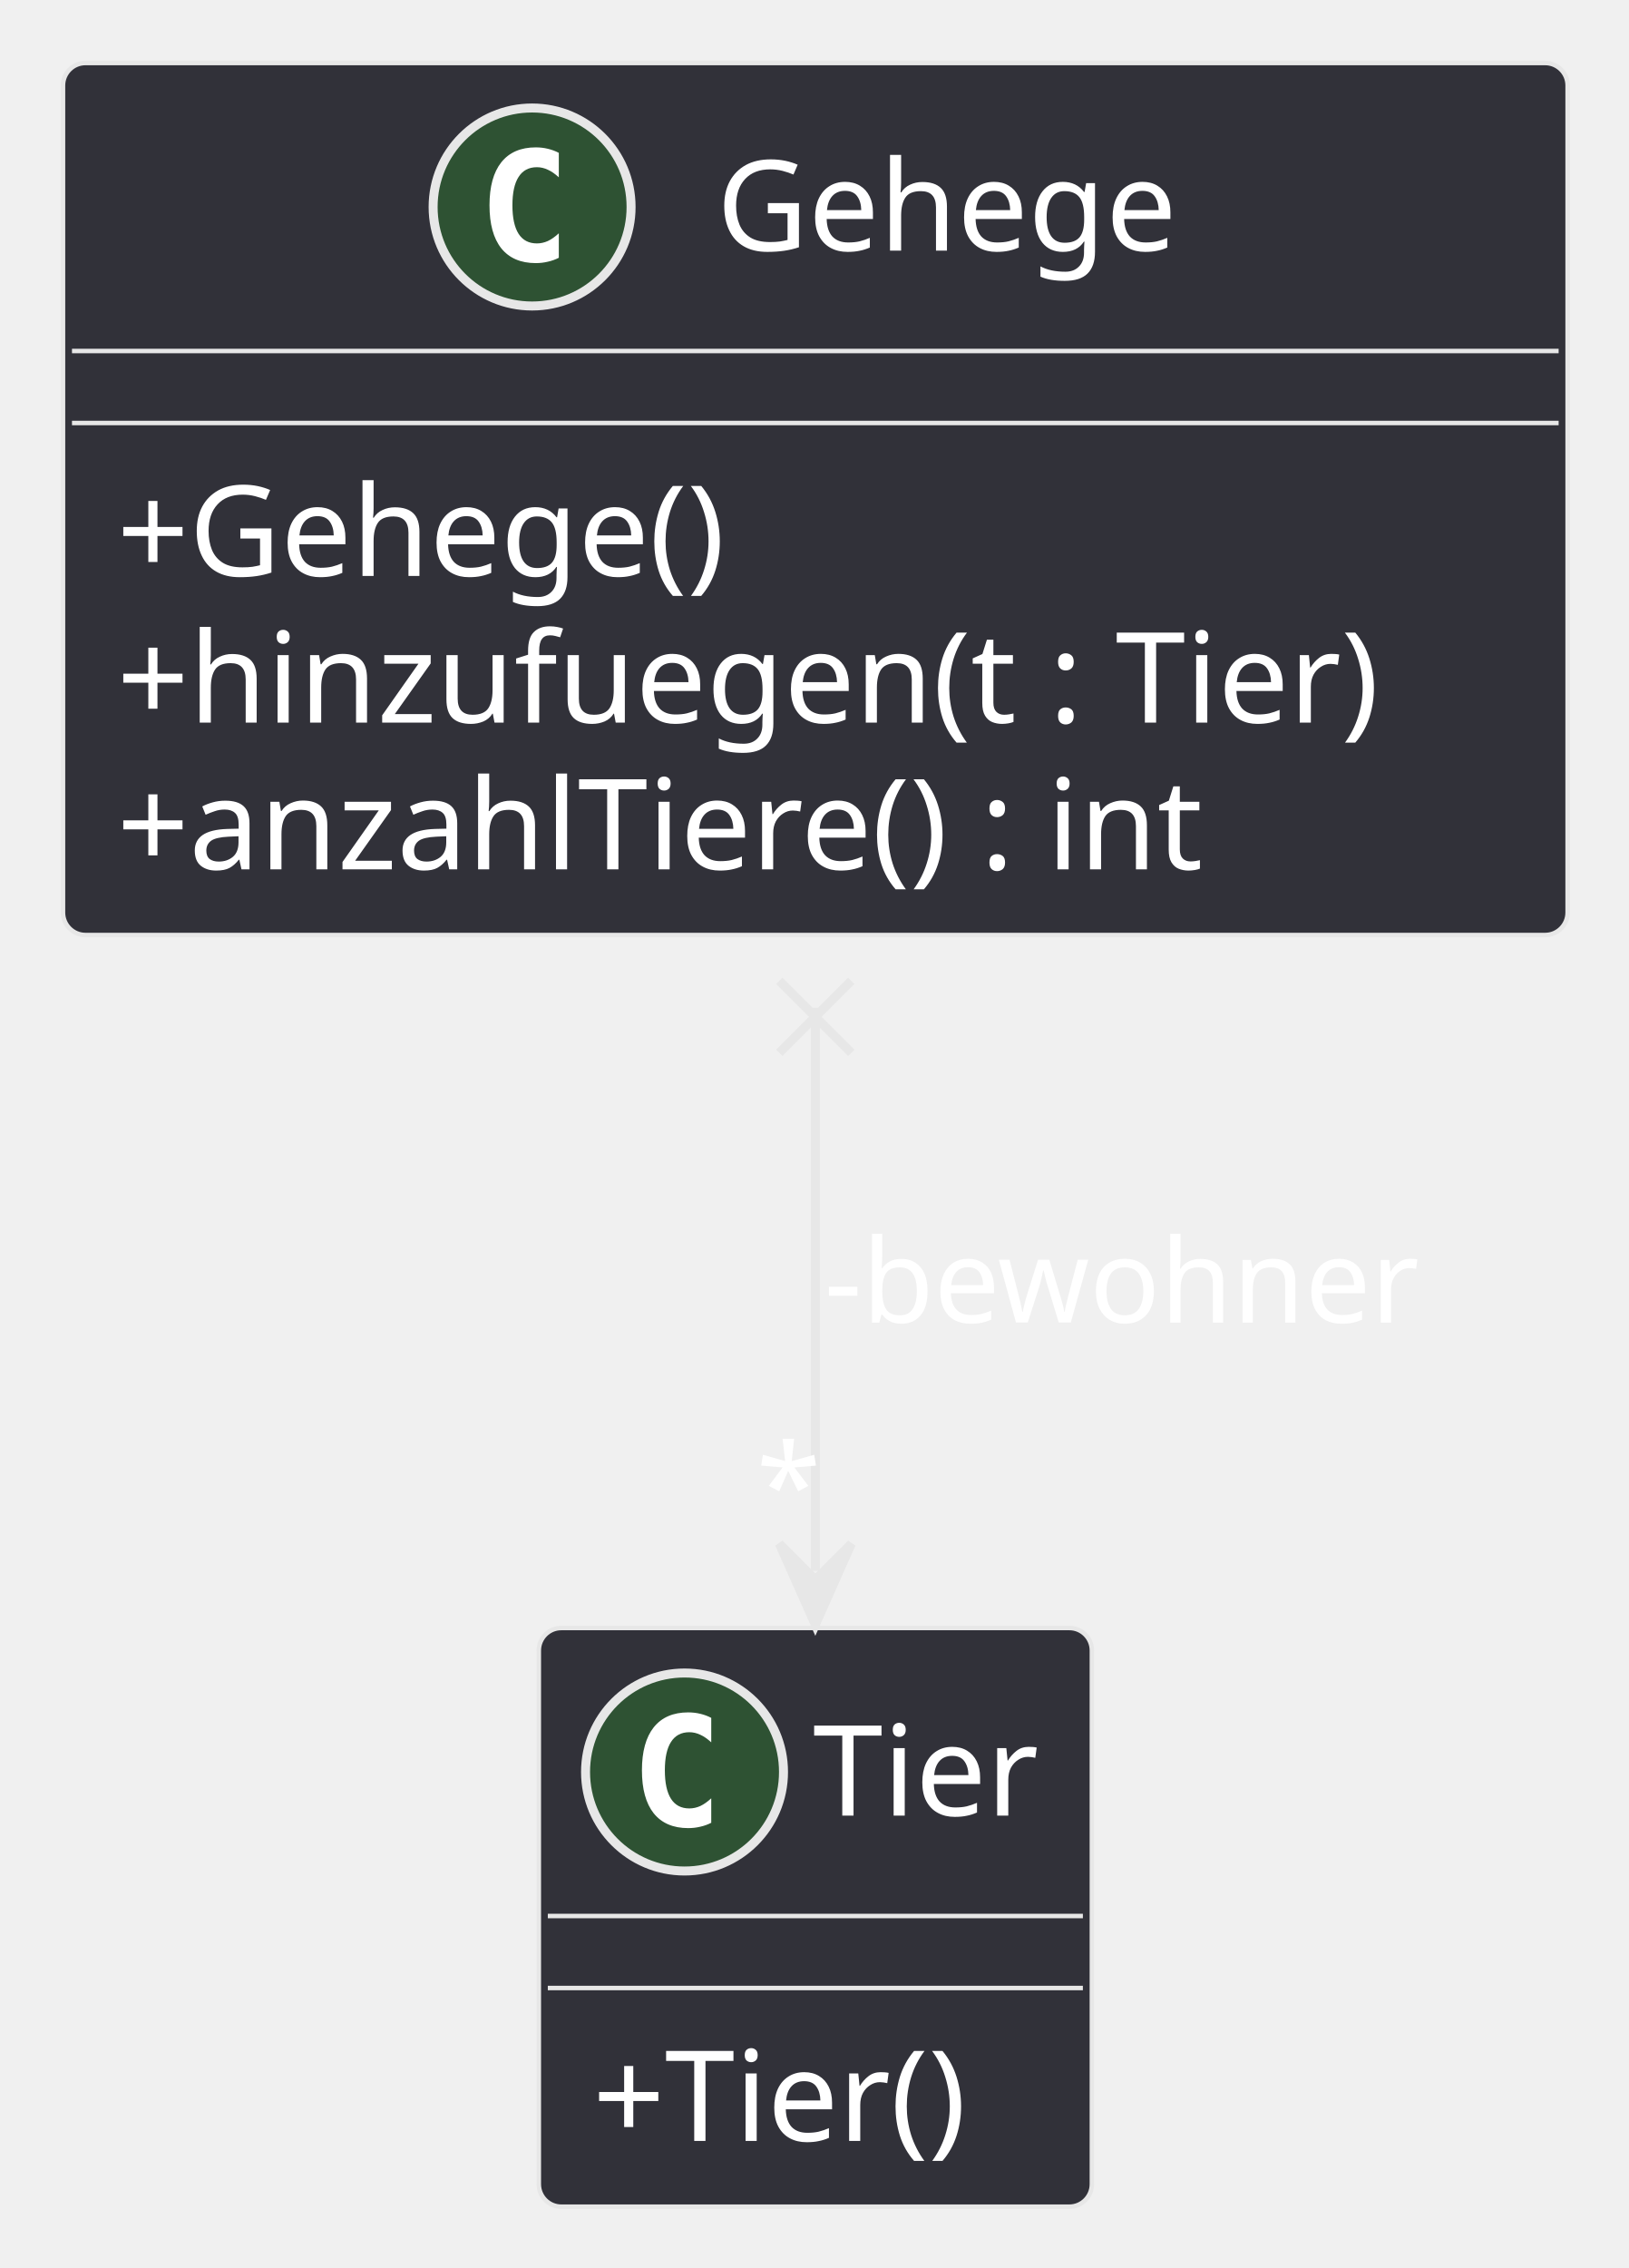
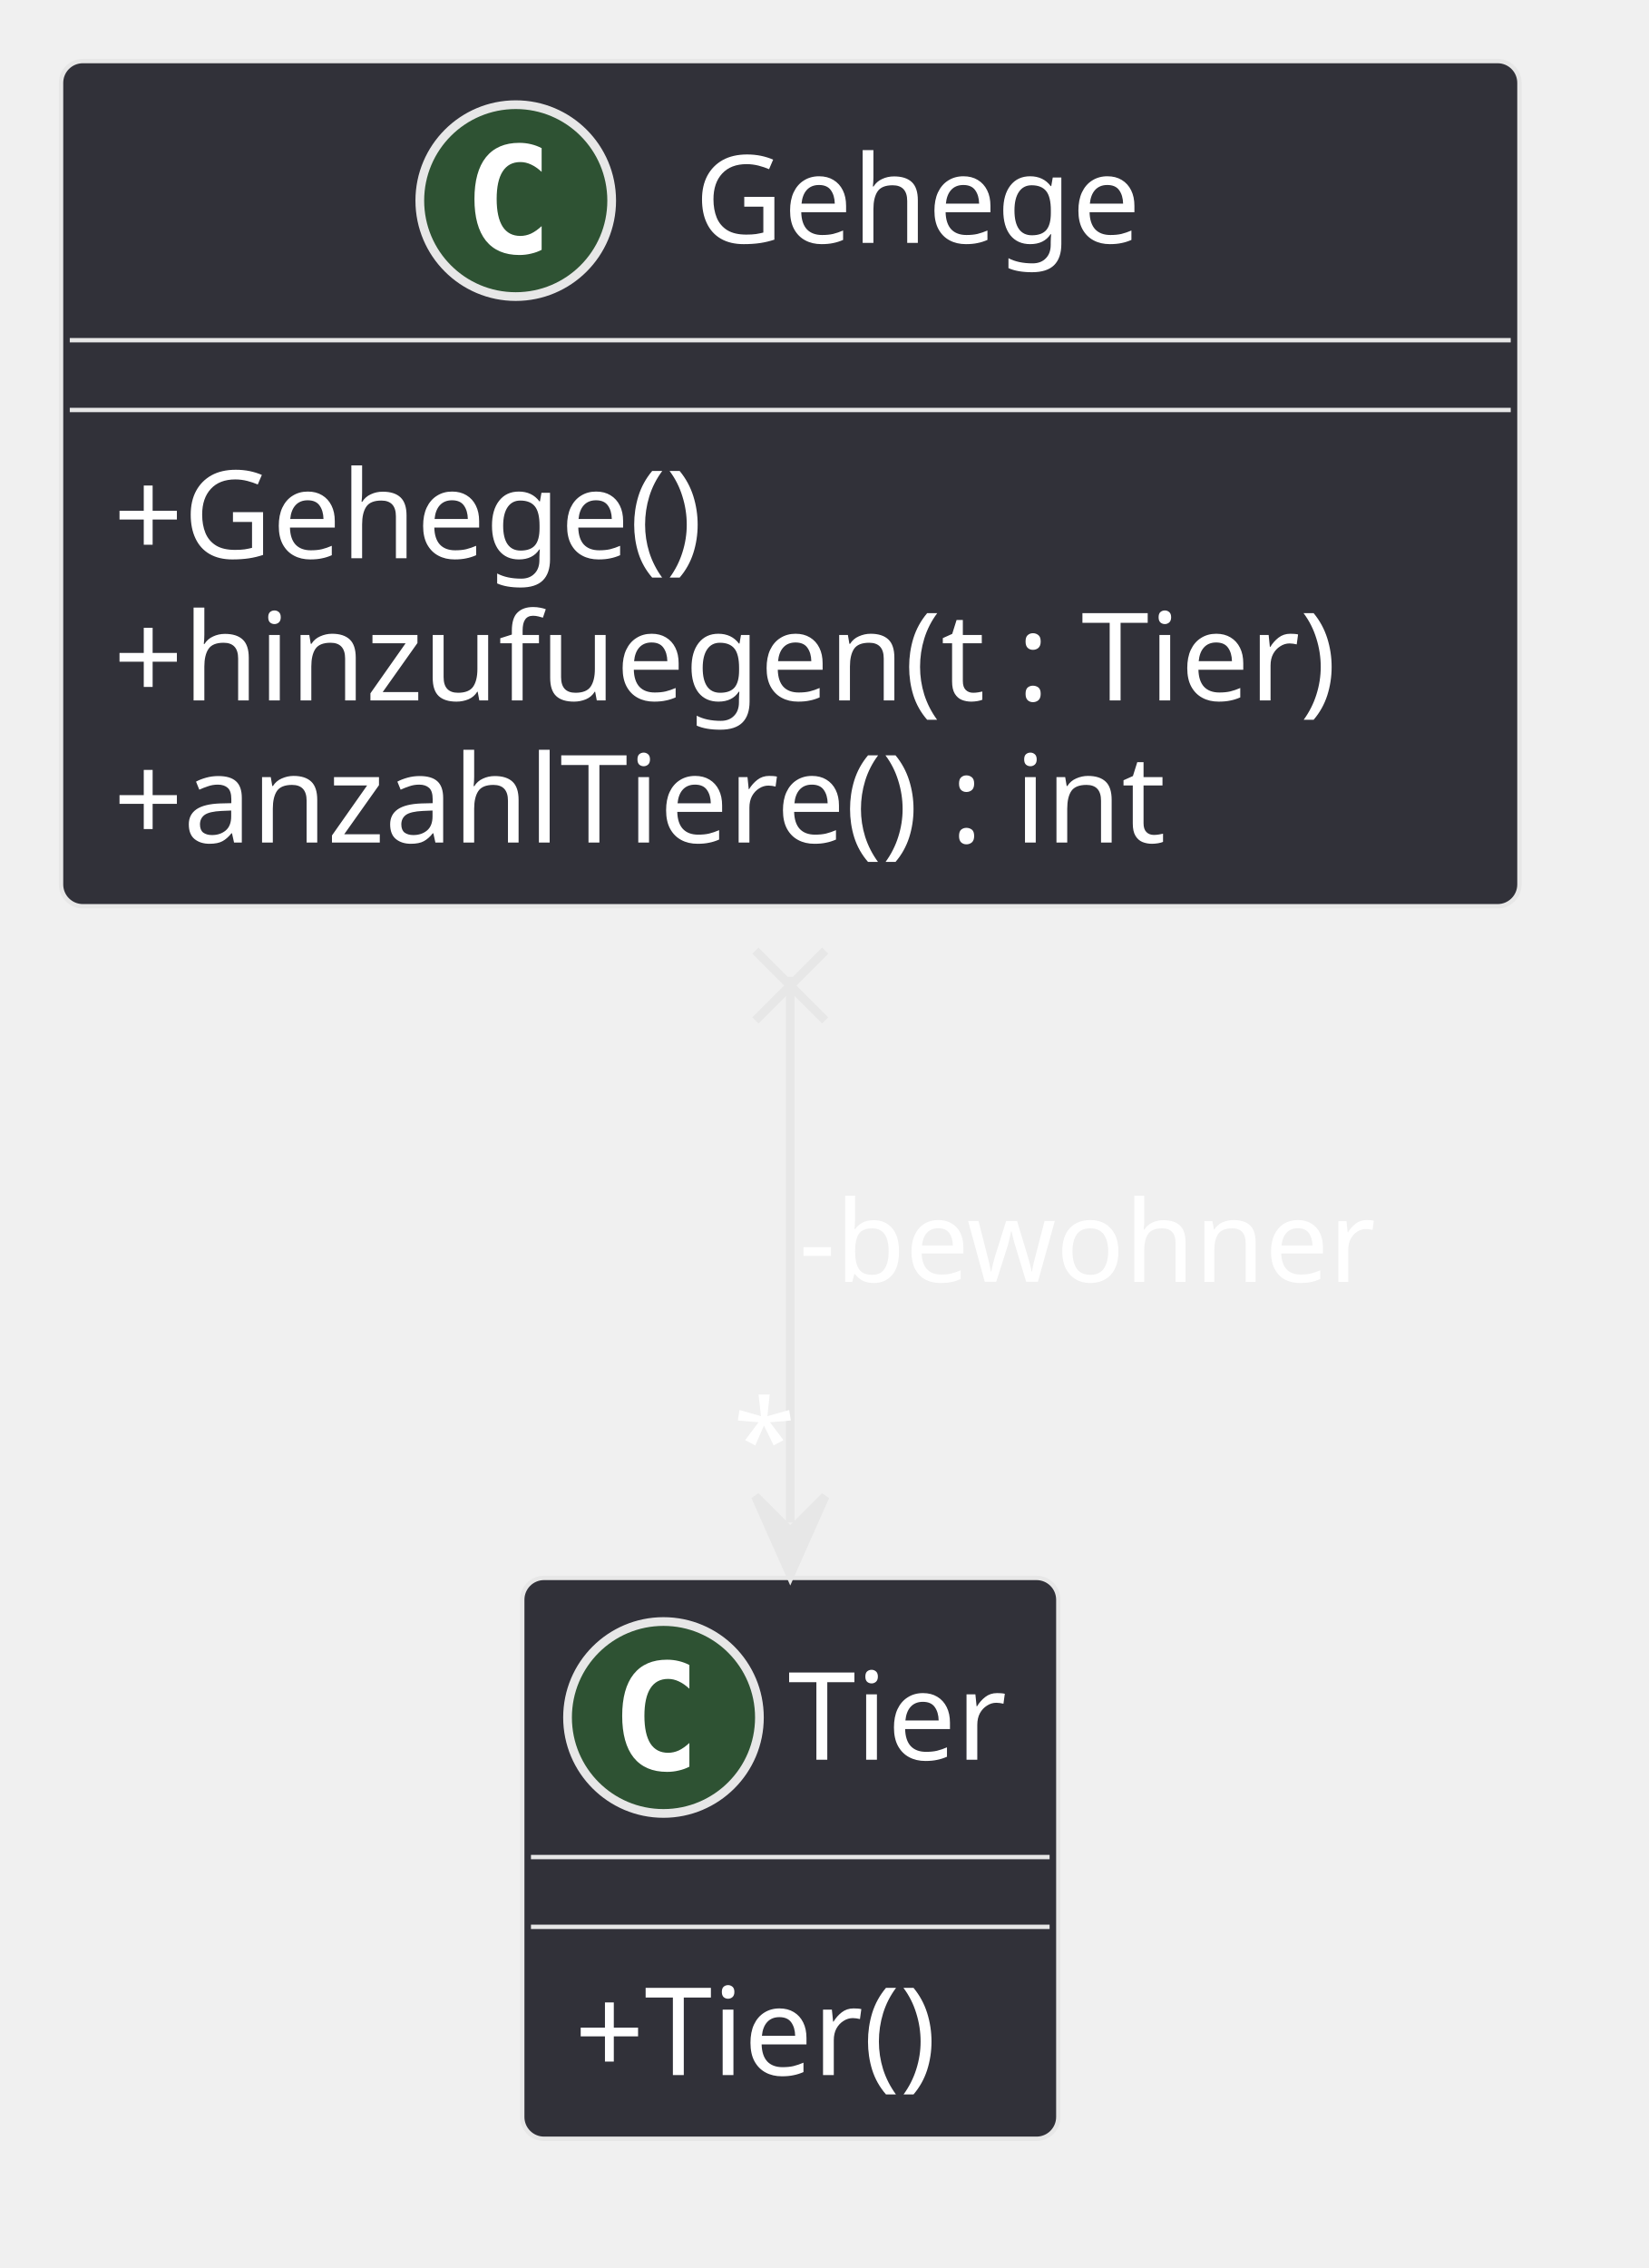
- <svg xmlns="http://www.w3.org/2000/svg" contentStyleType="text/css" data-diagram-type="CLASS" height="252px" preserveAspectRatio="none" style="width:181px;height:252px;" version="1.1" viewBox="0 0 181 252" width="181px" zoomAndPan="magnify">
+ <svg xmlns="http://www.w3.org/2000/svg" contentStyleType="text/css" data-diagram-type="CLASS" height="260px" preserveAspectRatio="none" style="width:189px;height:260px;" version="1.1" viewBox="0 0 189 260" width="189px" zoomAndPan="magnify">
  <defs />
  <g>
    <g class="entity" data-qualified-name="Gehege" data-source-line="3" id="ent0002">
      <rect fill="#313139" height="96.891" rx="2.5" ry="2.5" style="stroke:#E7E7E7;stroke-width:0.5;" width="167.217" x="7" y="7" />
      <ellipse cx="59.134" cy="23" fill="#2E5233" rx="11" ry="11" style="stroke:#E7E7E7;stroke-width:1;" />
      <path d="M62.103,28.641 Q61.525,28.938 60.884,29.078 Q60.244,29.234 59.541,29.234 Q57.041,29.234 55.712,27.594 Q54.4,25.938 54.4,22.812 Q54.4,19.688 55.712,18.031 Q57.041,16.375 59.541,16.375 Q60.244,16.375 60.884,16.531 Q61.541,16.688 62.103,16.984 L62.103,19.703 Q61.478,19.125 60.884,18.859 Q60.291,18.578 59.666,18.578 Q58.322,18.578 57.634,19.656 Q56.947,20.719 56.947,22.812 Q56.947,24.906 57.634,25.984 Q58.322,27.047 59.666,27.047 Q60.291,27.047 60.884,26.781 Q61.478,26.5 62.103,25.922 L62.103,28.641 Z " fill="#FFFFFF" />
      <text fill="#FFFFFF" font-family="sans-serif" font-size="14" lengthAdjust="spacing" textLength="54.448" x="79.634" y="27.847">Gehege</text>
      <line style="stroke:#E7E7E7;stroke-width:0.5;" x1="8" x2="173.217" y1="39" y2="39" />
      <line style="stroke:#E7E7E7;stroke-width:0.5;" x1="8" x2="173.217" y1="47" y2="47" />
      <text fill="#FFFFFF" font-family="sans-serif" font-size="14" lengthAdjust="spacing" textLength="77.103" x="13" y="63.995">+Gehege()</text>
      <text fill="#FFFFFF" font-family="sans-serif" font-size="14" lengthAdjust="spacing" textLength="155.217" x="13" y="80.292">+hinzufuegen(t : Tier)</text>
      <text fill="#FFFFFF" font-family="sans-serif" font-size="14" lengthAdjust="spacing" textLength="136.09" x="13" y="96.589">+anzahlTiere() : int</text>
    </g>
    <g class="entity" data-qualified-name="Tier" data-source-line="8" id="ent0003">
      <rect fill="#313139" height="64.297" rx="2.5" ry="2.5" style="stroke:#E7E7E7;stroke-width:0.5;" width="61.465" x="59.88" y="180.89" />
      <ellipse cx="76.074" cy="196.89" fill="#2E5233" rx="11" ry="11" style="stroke:#E7E7E7;stroke-width:1;" />
      <path d="M79.043,202.531 Q78.465,202.827 77.824,202.968 Q77.184,203.124 76.481,203.124 Q73.981,203.124 72.653,201.484 Q71.34,199.827 71.34,196.702 Q71.34,193.577 72.653,191.921 Q73.981,190.265 76.481,190.265 Q77.184,190.265 77.824,190.421 Q78.481,190.577 79.043,190.874 L79.043,193.593 Q78.418,193.015 77.824,192.749 Q77.231,192.468 76.606,192.468 Q75.262,192.468 74.574,193.546 Q73.887,194.609 73.887,196.702 Q73.887,198.796 74.574,199.874 Q75.262,200.937 76.606,200.937 Q77.231,200.937 77.824,200.671 Q78.418,200.39 79.043,199.812 L79.043,202.531 Z " fill="#FFFFFF" />
      <text fill="#FFFFFF" font-family="sans-serif" font-size="14" lengthAdjust="spacing" textLength="26.811" x="90.34" y="201.737">Tier</text>
      <line style="stroke:#E7E7E7;stroke-width:0.5;" x1="60.88" x2="120.345" y1="212.89" y2="212.89" />
      <line style="stroke:#E7E7E7;stroke-width:0.5;" x1="60.88" x2="120.345" y1="220.89" y2="220.89" />
      <text fill="#FFFFFF" font-family="sans-serif" font-size="14" lengthAdjust="spacing" textLength="49.465" x="65.88" y="237.885">+Tier()</text>
    </g>
    <g class="link" data-entity-1="ent0002" data-entity-2="ent0003" data-link-type="dependency" data-source-line="11" id="lnk4">
      <path codeLine="11" d="M90.61,111.98 C90.61,136.82 90.61,152.55 90.61,174.53" fill="none" id="Gehege-Tier" style="stroke:#E7E7E7;stroke-width:1;" />
      <path d="M86.61,108.98 L94.61,116.98 M94.61,108.98 L86.61,116.98" fill="none" style="stroke:#E7E7E7;stroke-width:1;" />
      <polygon fill="#E7E7E7" points="90.61,180.53,94.61,171.53,90.61,175.53,86.61,171.53,90.61,180.53" style="stroke:#E7E7E7;stroke-width:1;" />
      <text fill="#FFFFFF" font-family="sans-serif" font-size="13" lengthAdjust="spacing" textLength="69.348" x="91.61" y="146.957">-bewohner</text>
      <text fill="#FFFFFF" font-family="sans-serif" font-size="13" lengthAdjust="spacing" textLength="6.5" x="84.068" y="169.733">*</text>
    </g>
  </g>
</svg>
